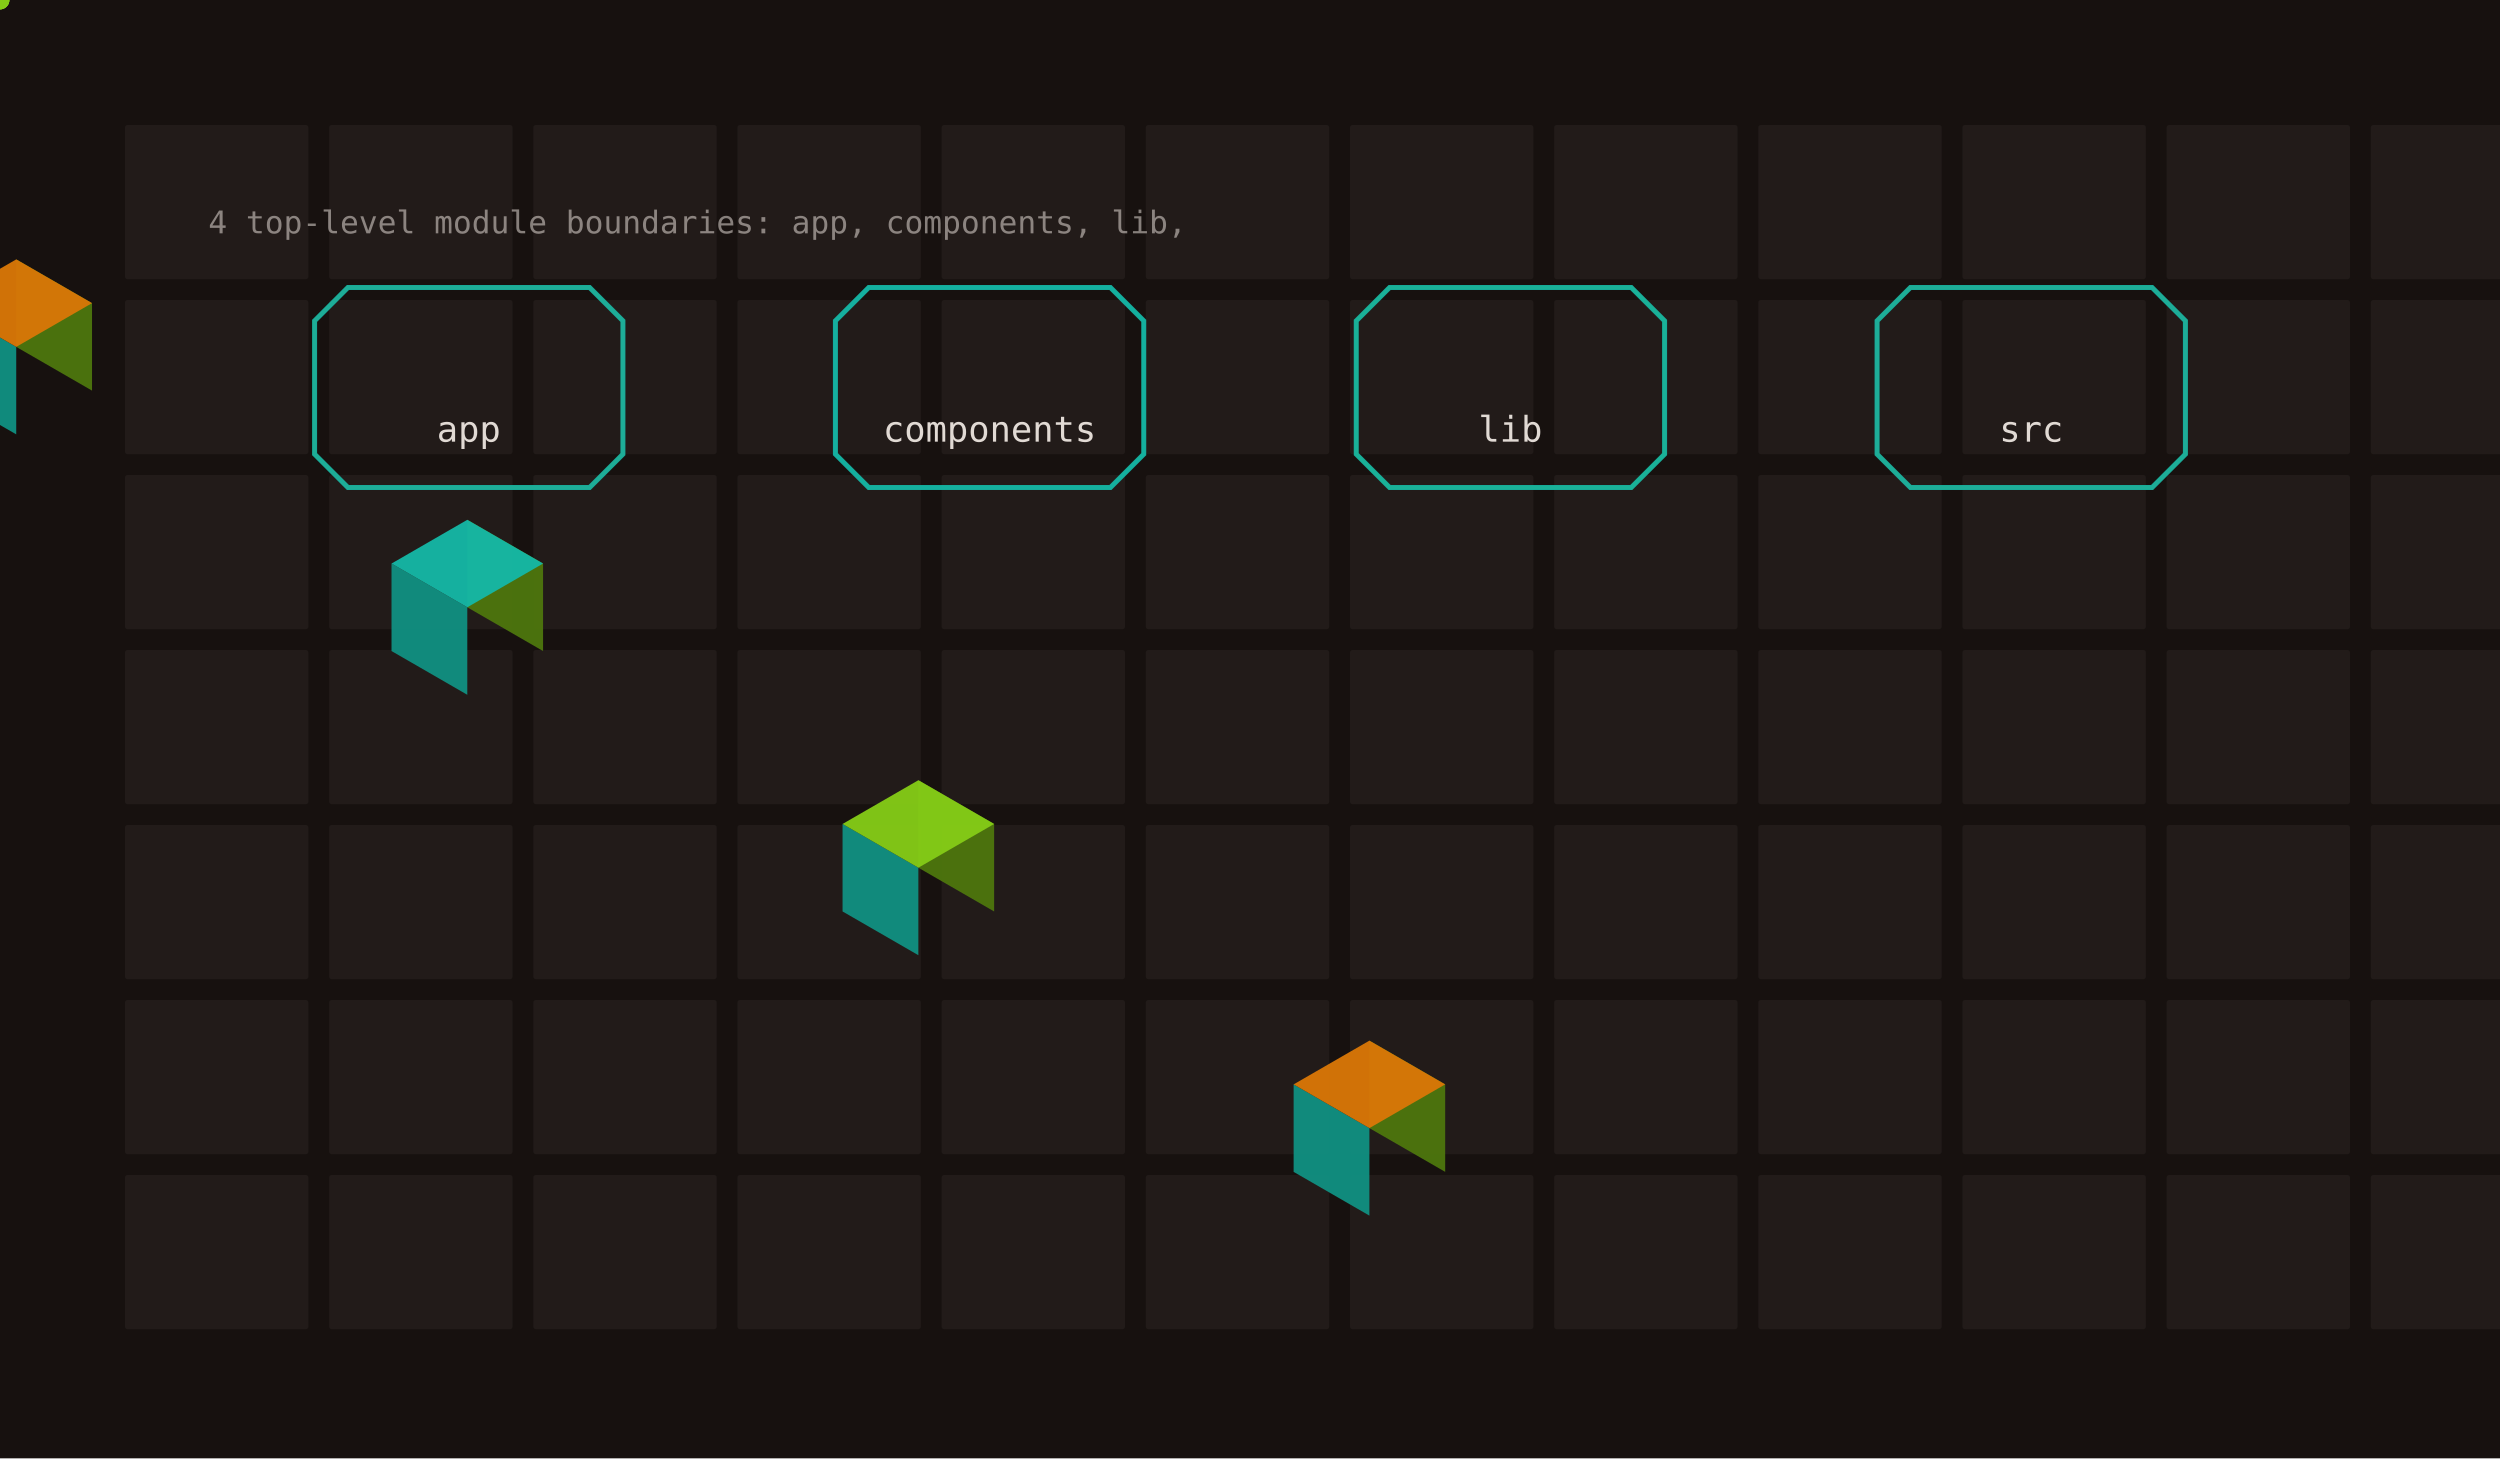
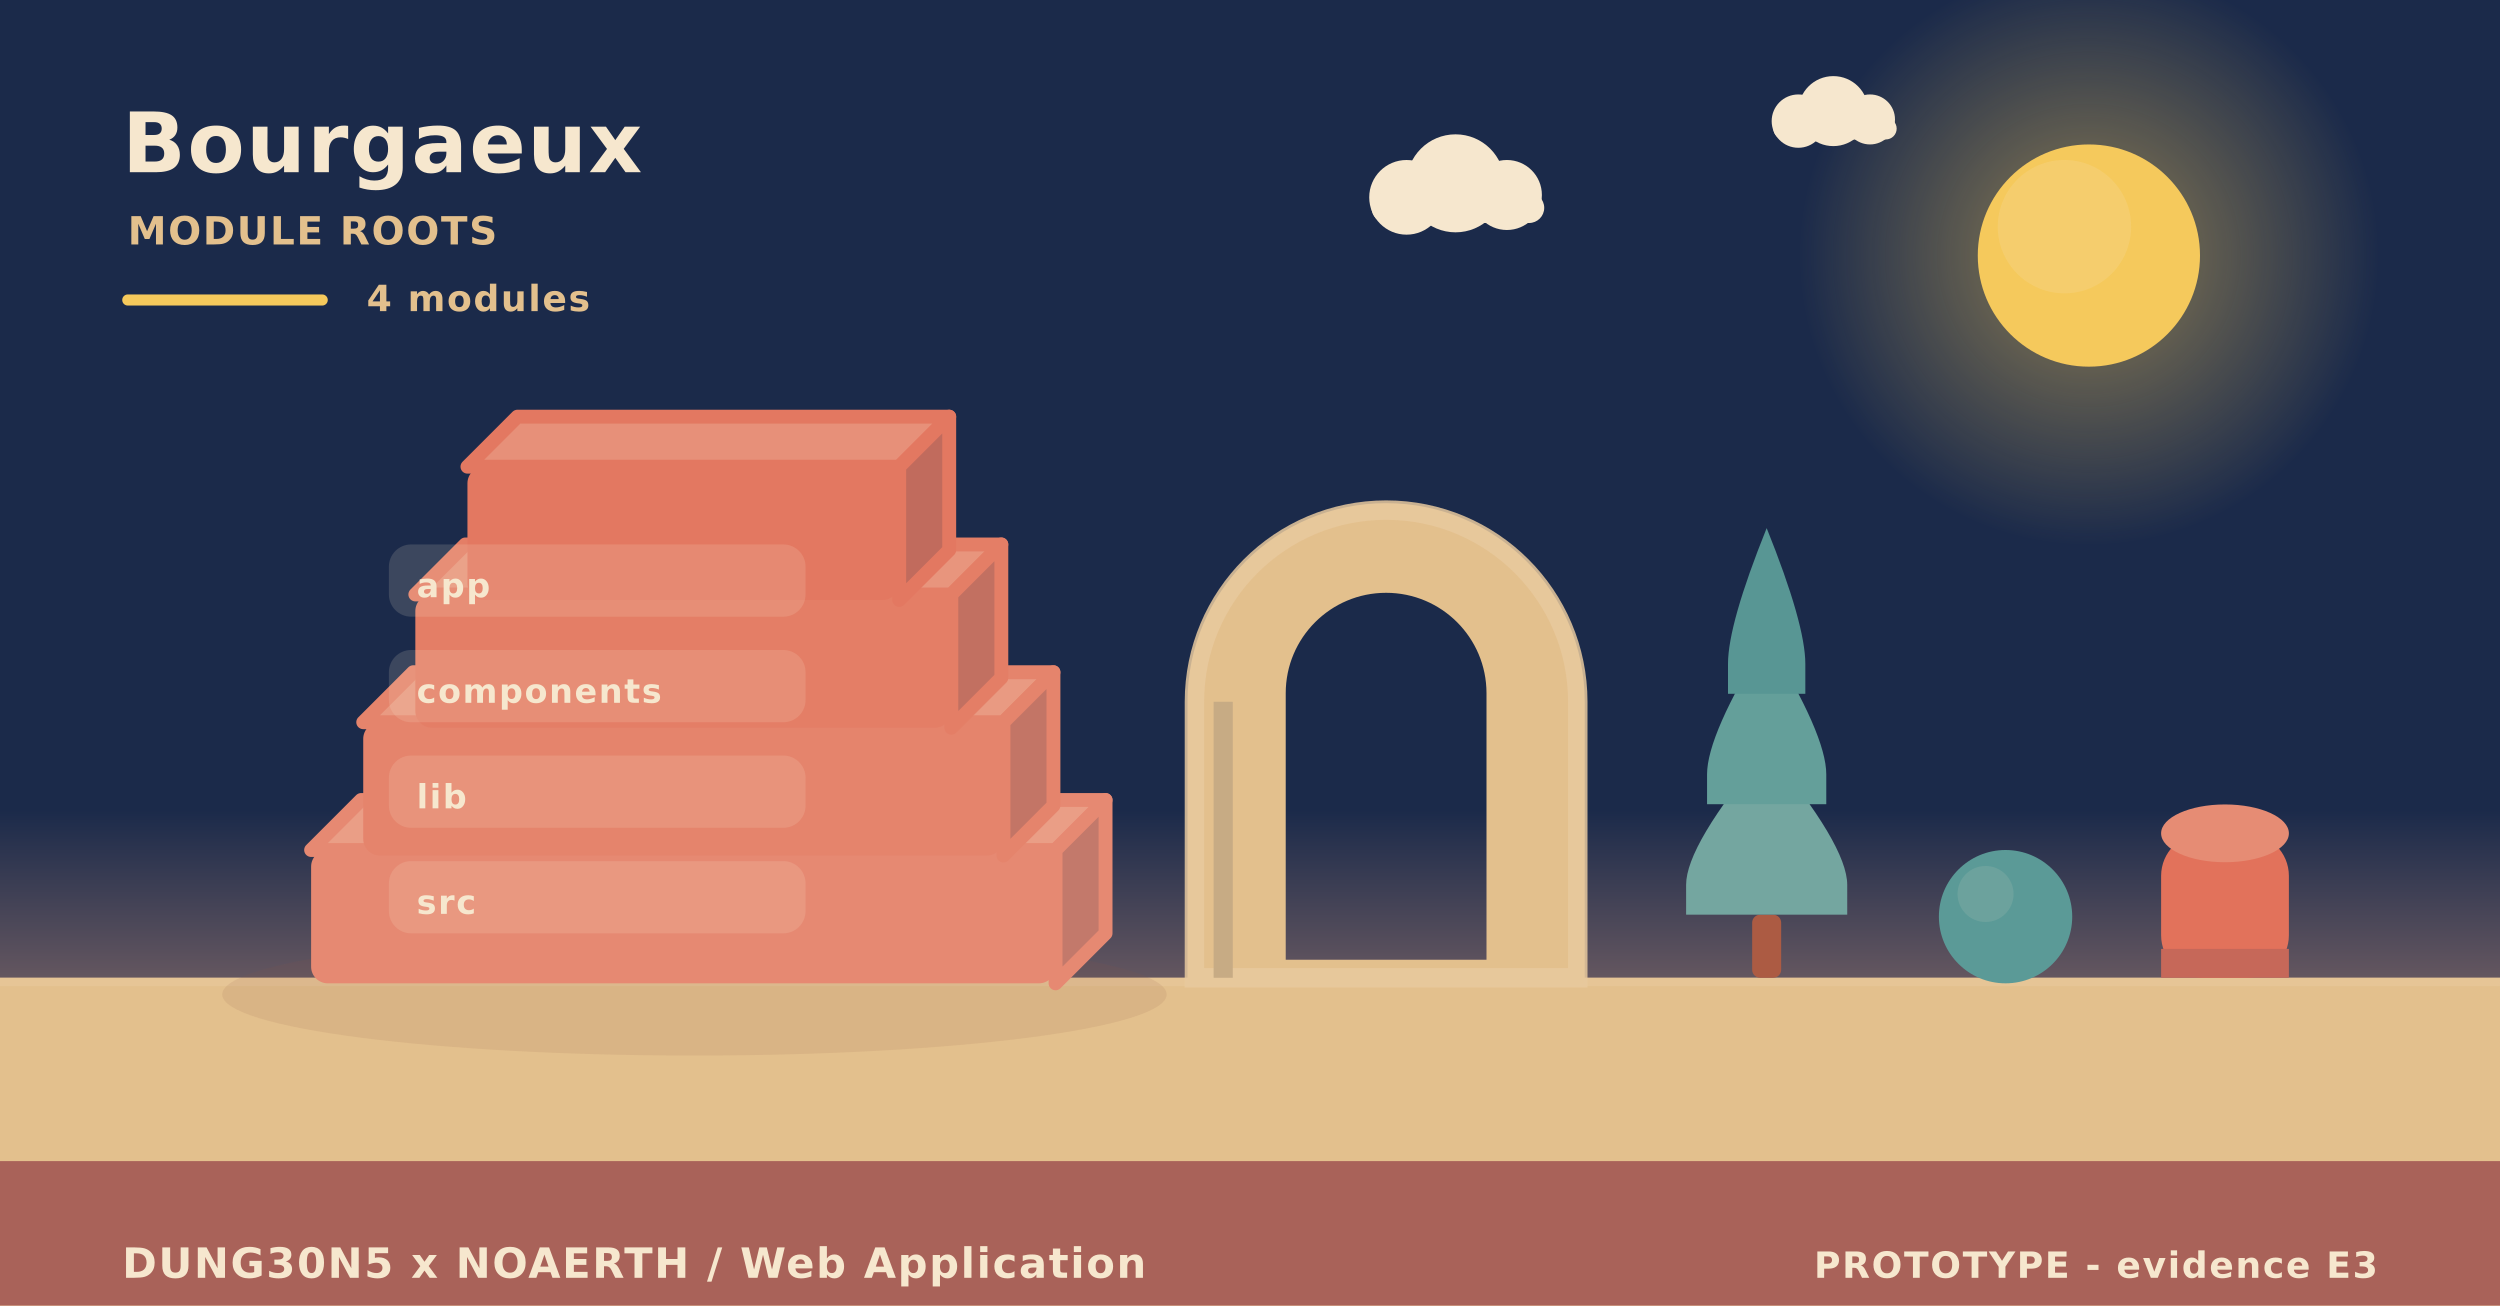
- <svg xmlns="http://www.w3.org/2000/svg" viewBox="0 0 1200 700" width="1200" height="700" role="img" aria-label="Bourgaeux architecture">
-   <rect width="1200" height="700" fill="#17110f" />
-   <defs>
-     <linearGradient id="ga" x1="0" y1="0" x2="1" y2="1">
-       <stop offset="0%" stop-color="#d97706" />
-       <stop offset="100%" stop-color="#14b8a6" />
-     </linearGradient>
-   </defs>
-   <rect x="60.00" y="60.00" width="88.00" height="74.00" rx="1.20" fill="#f6efe9" opacity="0.05" />
-   <rect x="158.00" y="60.00" width="88.00" height="74.00" rx="1.20" fill="#f6efe9" opacity="0.05" />
-   <rect x="256.00" y="60.00" width="88.00" height="74.00" rx="1.20" fill="#f6efe9" opacity="0.05" />
-   <rect x="354.00" y="60.00" width="88.00" height="74.00" rx="1.20" fill="#f6efe9" opacity="0.05" />
-   <rect x="452.00" y="60.00" width="88.00" height="74.00" rx="1.20" fill="#f6efe9" opacity="0.05" />
-   <rect x="550.00" y="60.00" width="88.00" height="74.00" rx="1.20" fill="#f6efe9" opacity="0.05" />
-   <rect x="648.00" y="60.00" width="88.00" height="74.00" rx="1.20" fill="#f6efe9" opacity="0.05" />
-   <rect x="746.00" y="60.00" width="88.00" height="74.00" rx="1.20" fill="#f6efe9" opacity="0.05" />
-   <rect x="844.00" y="60.00" width="88.00" height="74.00" rx="1.20" fill="#f6efe9" opacity="0.05" />
-   <rect x="942.00" y="60.00" width="88.00" height="74.00" rx="1.20" fill="#f6efe9" opacity="0.05" />
-   <rect x="1040.00" y="60.00" width="88.00" height="74.00" rx="1.20" fill="#f6efe9" opacity="0.05" />
-   <rect x="1138.00" y="60.00" width="88.00" height="74.00" rx="1.20" fill="#f6efe9" opacity="0.05" />
-   <rect x="60.00" y="144.00" width="88.00" height="74.00" rx="1.20" fill="#f6efe9" opacity="0.05" />
-   <rect x="158.00" y="144.00" width="88.00" height="74.00" rx="1.20" fill="#f6efe9" opacity="0.05" />
-   <rect x="256.00" y="144.00" width="88.00" height="74.00" rx="1.20" fill="#f6efe9" opacity="0.05" />
-   <rect x="354.00" y="144.00" width="88.00" height="74.00" rx="1.20" fill="#f6efe9" opacity="0.05" />
-   <rect x="452.00" y="144.00" width="88.00" height="74.00" rx="1.20" fill="#f6efe9" opacity="0.05" />
-   <rect x="550.00" y="144.00" width="88.00" height="74.00" rx="1.20" fill="#f6efe9" opacity="0.05" />
-   <rect x="648.00" y="144.00" width="88.00" height="74.00" rx="1.20" fill="#f6efe9" opacity="0.05" />
-   <rect x="746.00" y="144.00" width="88.00" height="74.00" rx="1.20" fill="#f6efe9" opacity="0.05" />
-   <rect x="844.00" y="144.00" width="88.00" height="74.00" rx="1.20" fill="#f6efe9" opacity="0.05" />
-   <rect x="942.00" y="144.00" width="88.00" height="74.00" rx="1.20" fill="#f6efe9" opacity="0.05" />
-   <rect x="1040.00" y="144.00" width="88.00" height="74.00" rx="1.20" fill="#f6efe9" opacity="0.05" />
-   <rect x="1138.00" y="144.00" width="88.00" height="74.00" rx="1.20" fill="#f6efe9" opacity="0.05" />
-   <rect x="60.00" y="228.00" width="88.00" height="74.00" rx="1.20" fill="#f6efe9" opacity="0.05" />
-   <rect x="158.00" y="228.00" width="88.00" height="74.00" rx="1.20" fill="#f6efe9" opacity="0.05" />
-   <rect x="256.00" y="228.00" width="88.00" height="74.00" rx="1.20" fill="#f6efe9" opacity="0.05" />
-   <rect x="354.00" y="228.00" width="88.00" height="74.00" rx="1.20" fill="#f6efe9" opacity="0.05" />
-   <rect x="452.00" y="228.00" width="88.00" height="74.00" rx="1.20" fill="#f6efe9" opacity="0.05" />
-   <rect x="550.00" y="228.00" width="88.00" height="74.00" rx="1.20" fill="#f6efe9" opacity="0.05" />
-   <rect x="648.00" y="228.00" width="88.00" height="74.00" rx="1.20" fill="#f6efe9" opacity="0.05" />
-   <rect x="746.00" y="228.00" width="88.00" height="74.00" rx="1.20" fill="#f6efe9" opacity="0.05" />
-   <rect x="844.00" y="228.00" width="88.00" height="74.00" rx="1.20" fill="#f6efe9" opacity="0.05" />
-   <rect x="942.00" y="228.00" width="88.00" height="74.00" rx="1.20" fill="#f6efe9" opacity="0.05" />
-   <rect x="1040.00" y="228.00" width="88.00" height="74.00" rx="1.20" fill="#f6efe9" opacity="0.05" />
-   <rect x="1138.00" y="228.00" width="88.00" height="74.00" rx="1.20" fill="#f6efe9" opacity="0.05" />
-   <rect x="60.00" y="312.00" width="88.00" height="74.00" rx="1.20" fill="#f6efe9" opacity="0.05" />
-   <rect x="158.00" y="312.00" width="88.00" height="74.00" rx="1.20" fill="#f6efe9" opacity="0.05" />
-   <rect x="256.00" y="312.00" width="88.00" height="74.00" rx="1.20" fill="#f6efe9" opacity="0.05" />
-   <rect x="354.00" y="312.00" width="88.00" height="74.00" rx="1.20" fill="#f6efe9" opacity="0.05" />
-   <rect x="452.00" y="312.00" width="88.00" height="74.00" rx="1.20" fill="#f6efe9" opacity="0.05" />
-   <rect x="550.00" y="312.00" width="88.00" height="74.00" rx="1.20" fill="#f6efe9" opacity="0.05" />
-   <rect x="648.00" y="312.00" width="88.00" height="74.00" rx="1.20" fill="#f6efe9" opacity="0.05" />
-   <rect x="746.00" y="312.00" width="88.00" height="74.00" rx="1.20" fill="#f6efe9" opacity="0.05" />
-   <rect x="844.00" y="312.00" width="88.00" height="74.00" rx="1.20" fill="#f6efe9" opacity="0.05" />
-   <rect x="942.00" y="312.00" width="88.00" height="74.00" rx="1.20" fill="#f6efe9" opacity="0.05" />
-   <rect x="1040.00" y="312.00" width="88.00" height="74.00" rx="1.20" fill="#f6efe9" opacity="0.05" />
-   <rect x="1138.00" y="312.00" width="88.00" height="74.00" rx="1.20" fill="#f6efe9" opacity="0.05" />
-   <rect x="60.00" y="396.00" width="88.00" height="74.00" rx="1.20" fill="#f6efe9" opacity="0.05" />
-   <rect x="158.00" y="396.00" width="88.00" height="74.00" rx="1.20" fill="#f6efe9" opacity="0.05" />
-   <rect x="256.00" y="396.00" width="88.00" height="74.00" rx="1.20" fill="#f6efe9" opacity="0.05" />
-   <rect x="354.00" y="396.00" width="88.00" height="74.00" rx="1.20" fill="#f6efe9" opacity="0.05" />
-   <rect x="452.00" y="396.00" width="88.00" height="74.00" rx="1.20" fill="#f6efe9" opacity="0.05" />
-   <rect x="550.00" y="396.00" width="88.00" height="74.00" rx="1.20" fill="#f6efe9" opacity="0.05" />
-   <rect x="648.00" y="396.00" width="88.00" height="74.00" rx="1.20" fill="#f6efe9" opacity="0.05" />
-   <rect x="746.00" y="396.00" width="88.00" height="74.00" rx="1.20" fill="#f6efe9" opacity="0.05" />
-   <rect x="844.00" y="396.00" width="88.00" height="74.00" rx="1.20" fill="#f6efe9" opacity="0.05" />
-   <rect x="942.00" y="396.00" width="88.00" height="74.00" rx="1.20" fill="#f6efe9" opacity="0.05" />
-   <rect x="1040.00" y="396.00" width="88.00" height="74.00" rx="1.20" fill="#f6efe9" opacity="0.05" />
-   <rect x="1138.00" y="396.00" width="88.00" height="74.00" rx="1.20" fill="#f6efe9" opacity="0.05" />
-   <rect x="60.00" y="480.00" width="88.00" height="74.00" rx="1.20" fill="#f6efe9" opacity="0.05" />
-   <rect x="158.00" y="480.00" width="88.00" height="74.00" rx="1.20" fill="#f6efe9" opacity="0.05" />
-   <rect x="256.00" y="480.00" width="88.00" height="74.00" rx="1.20" fill="#f6efe9" opacity="0.05" />
-   <rect x="354.00" y="480.00" width="88.00" height="74.00" rx="1.20" fill="#f6efe9" opacity="0.05" />
-   <rect x="452.00" y="480.00" width="88.00" height="74.00" rx="1.20" fill="#f6efe9" opacity="0.05" />
-   <rect x="550.00" y="480.00" width="88.00" height="74.00" rx="1.20" fill="#f6efe9" opacity="0.05" />
-   <rect x="648.00" y="480.00" width="88.00" height="74.00" rx="1.20" fill="#f6efe9" opacity="0.05" />
-   <rect x="746.00" y="480.00" width="88.00" height="74.00" rx="1.20" fill="#f6efe9" opacity="0.05" />
-   <rect x="844.00" y="480.00" width="88.00" height="74.00" rx="1.20" fill="#f6efe9" opacity="0.05" />
-   <rect x="942.00" y="480.00" width="88.00" height="74.00" rx="1.20" fill="#f6efe9" opacity="0.05" />
-   <rect x="1040.00" y="480.00" width="88.00" height="74.00" rx="1.20" fill="#f6efe9" opacity="0.05" />
-   <rect x="1138.00" y="480.00" width="88.00" height="74.00" rx="1.20" fill="#f6efe9" opacity="0.05" />
-   <rect x="60.00" y="564.00" width="88.00" height="74.00" rx="1.20" fill="#f6efe9" opacity="0.05" />
-   <rect x="158.00" y="564.00" width="88.00" height="74.00" rx="1.20" fill="#f6efe9" opacity="0.05" />
-   <rect x="256.00" y="564.00" width="88.00" height="74.00" rx="1.20" fill="#f6efe9" opacity="0.05" />
-   <rect x="354.00" y="564.00" width="88.00" height="74.00" rx="1.20" fill="#f6efe9" opacity="0.05" />
-   <rect x="452.00" y="564.00" width="88.00" height="74.00" rx="1.20" fill="#f6efe9" opacity="0.05" />
-   <rect x="550.00" y="564.00" width="88.00" height="74.00" rx="1.20" fill="#f6efe9" opacity="0.05" />
-   <rect x="648.00" y="564.00" width="88.00" height="74.00" rx="1.20" fill="#f6efe9" opacity="0.05" />
-   <rect x="746.00" y="564.00" width="88.00" height="74.00" rx="1.20" fill="#f6efe9" opacity="0.05" />
-   <rect x="844.00" y="564.00" width="88.00" height="74.00" rx="1.20" fill="#f6efe9" opacity="0.05" />
-   <rect x="942.00" y="564.00" width="88.00" height="74.00" rx="1.20" fill="#f6efe9" opacity="0.05" />
-   <rect x="1040.00" y="564.00" width="88.00" height="74.00" rx="1.20" fill="#f6efe9" opacity="0.05" />
-   <rect x="1138.00" y="564.00" width="88.00" height="74.00" rx="1.20" fill="#f6efe9" opacity="0.05" />
-   <path d="M167.00,138.00 H283.00 L299.00,154.00 V218.00 L283.00,234.00 H167.00 L151.00,218.00 V154.00 Z" fill="none" stroke="rgba(217,119,6,0.550)" stroke-width="1.80" opacity="0.90" />
-   <polygon points="7.79,166.50 44.17,187.50 44.17,145.50 7.79,124.50" fill="#4d760d" opacity="0.95" />
-   <polygon points="-28.58,187.50 7.79,208.50 7.79,166.50 -28.58,145.50" fill="#109081" opacity="0.95" />
-   <polygon points="7.79,124.50 44.17,145.50 7.79,166.50 -28.58,145.50" fill="#d97706" opacity="0.95" />
-   <text x="225" y="212" font-family="ui-monospace,Menlo,monospace" font-size="17" fill="rgba(246,239,233,0.900)" text-anchor="middle">app</text>
+ <svg xmlns="http://www.w3.org/2000/svg" width="900" height="470" viewBox="0 0 900 470" role="img" aria-label="Bourgaeux - how it is built">
+   <linearGradient id="skya" x1="0" y1="0" x2="0" y2="1">
+     <stop offset="0" stop-color="#1b2a4a" />
+     <stop offset="0.62" stop-color="#1b2a4a" />
+     <stop offset="1" stop-color="#f3ad8a" />
+   </linearGradient>
+   <rect width="900" height="470" fill="url(#skya)" />
+   <radialGradient id="suna">
+     <stop offset="0.35" stop-color="#f5c95c" stop-opacity="0.34" />
+     <stop offset="1" stop-color="#f5c95c" stop-opacity="0" />
+   </radialGradient>
+   <circle cx="752" cy="92" r="104" fill="url(#suna)" />
+   <circle cx="752" cy="92" r="40" fill="#f5c95c" />
+   <circle cx="743.2" cy="81.6" r="24" fill="#f5d27e" opacity="0.5" />
  <g>
-     <path d="M167.00,138.00 H283.00 L299.00,154.00 V218.00 L283.00,234.00 H167.00 L151.00,218.00 V154.00 Z" fill="none" stroke="#14b8a6" stroke-width="2.40" opacity="0.90" />
-     <animate attributeName="opacity" values="0.25;1.0;0.25" dur="19.1s" begin="0.0s" repeatCount="indefinite" />
+     <circle cx="524" cy="66" r="17.64" fill="#f6e7ce" />
+     <circle cx="506.36" cy="71.04" r="13.44" fill="#f6e7ce" />
+     <circle cx="542.48" cy="70.2" r="12.6" fill="#f6e7ce" />
+     <rect x="493.76" y="69.36" width="62.16" height="10.92" rx="5.46" fill="#f6e7ce" />
+     <animateTransform attributeName="transform" type="translate" values="0 0;24 0;0 0" dur="36s" begin="0s" repeatCount="indefinite" />
  </g>
-   <g opacity="0.9">
-     <circle cx="0.00" cy="0.00" r="4.50" fill="#84cc16" opacity="1.00" />
-     <animateTransform attributeName="transform" type="translate" values="225.00,184.00 475.00,184.00" dur="6.367s" begin="0.0s" repeatCount="indefinite" />
-     <animateTransform attributeName="transform" type="translate" values="475.00,184.00 225.00,184.00" dur="6.367s" begin="3.183s" repeatCount="indefinite" />
+   <g>
+     <circle cx="660" cy="40" r="12.6" fill="#f6e7ce" />
+     <circle cx="647.4" cy="43.6" r="9.6" fill="#f6e7ce" />
+     <circle cx="673.2" cy="43" r="9" fill="#f6e7ce" />
+     <rect x="638.4" y="42.4" width="44.4" height="7.8" rx="3.9" fill="#f6e7ce" />
+     <animateTransform attributeName="transform" type="translate" values="0 0;-18 0;0 0" dur="46s" begin="3s" repeatCount="indefinite" />
  </g>
-   <path d="M417.00,138.00 H533.00 L549.00,154.00 V218.00 L533.00,234.00 H417.00 L401.00,218.00 V154.00 Z" fill="none" stroke="rgba(20,184,166,0.550)" stroke-width="1.80" opacity="0.90" />
-   <polygon points="224.30,291.50 260.67,312.50 260.67,270.50 224.30,249.50" fill="#4d760d" opacity="0.95" />
-   <polygon points="187.93,312.50 224.30,333.50 224.30,291.50 187.93,270.50" fill="#109081" opacity="0.95" />
-   <polygon points="224.30,249.50 260.67,270.50 224.30,291.50 187.93,270.50" fill="#14b8a6" opacity="0.95" />
-   <text x="475" y="212" font-family="ui-monospace,Menlo,monospace" font-size="17" fill="rgba(246,239,233,0.900)" text-anchor="middle">components</text>
+   <rect x="0" y="352" width="900" height="118" fill="#e3c08d" />
+   <rect x="0" y="352" width="900" height="3" fill="#e6c596" />
+   <text x="44" y="62" font-family="Verdana,DejaVu Sans,sans-serif" font-size="30" font-weight="700" letter-spacing="0.6" fill="#f6e7ce" text-anchor="start">Bourgaeux</text>
+   <text x="46" y="88" font-family="Verdana,DejaVu Sans,sans-serif" font-size="14" font-weight="700" letter-spacing="0.6" fill="#e3c08d" text-anchor="start">MODULE ROOTS</text>
+   <rect x="44" y="106" width="74" height="4" rx="2" fill="#f5c95c" />
+   <text x="132" y="112" font-family="Verdana,DejaVu Sans,sans-serif" font-size="13" font-weight="700" letter-spacing="0.6" fill="#e3c08d" text-anchor="start">4 modules</text>
+   <ellipse cx="250" cy="358" rx="170" ry="22" fill="rgba(138,90,68,0.11)" />
+   <path d="M112,306 L380,306 L398,288 L130,288 Z" fill="#ea9e86" stroke="#e68972" stroke-width="5" stroke-linejoin="round" />
+   <path d="M380,306 L398,288 L398,336 L380,354 Z" fill="#c3796b" stroke="#e68972" stroke-width="5" stroke-linejoin="round" />
+   <rect x="112" y="306" width="268" height="48" rx="6" fill="#e68972" />
+   <path d="M130.76,260 L361.24,260 L379.24,242 L148.76,242 Z" fill="#e99a82" stroke="#e5846c" stroke-width="5" stroke-linejoin="round" />
+   <path d="M361.24,260 L379.24,242 L379.24,290 L361.24,308 Z" fill="#c37566" stroke="#e5846c" stroke-width="5" stroke-linejoin="round" />
+   <rect x="130.76" y="260" width="230.48" height="48" rx="6" fill="#e5846c" />
+   <path d="M149.52,214 L342.48,214 L360.48,196 L167.52,196 Z" fill="#e8957d" stroke="#e47e66" stroke-width="5" stroke-linejoin="round" />
+   <path d="M342.48,214 L360.48,196 L360.48,244 L342.48,262 Z" fill="#c27061" stroke="#e47e66" stroke-width="5" stroke-linejoin="round" />
+   <rect x="149.52" y="214" width="192.96" height="48" rx="6" fill="#e47e66" />
+   <path d="M168.28,168 L323.72,168 L341.72,150 L186.28,150 Z" fill="#e79079" stroke="#e37861" stroke-width="5" stroke-linejoin="round" />
+   <path d="M323.72,168 L341.72,150 L341.72,198 L323.72,216 Z" fill="#c16b5d" stroke="#e37861" stroke-width="5" stroke-linejoin="round" />
+   <rect x="168.28" y="168" width="155.44" height="48" rx="6" fill="#e37861" />
+   <rect x="140" y="196" width="150" height="26" rx="8" fill="rgba(246,231,206,0.16)" opacity="0.94" />
  <g>
-     <path d="M417.00,138.00 H533.00 L549.00,154.00 V218.00 L533.00,234.00 H417.00 L401.00,218.00 V154.00 Z" fill="none" stroke="#14b8a6" stroke-width="2.40" opacity="0.90" />
-     <animate attributeName="opacity" values="0.25;1.0;0.25" dur="19.1s" begin="0.45s" repeatCount="indefinite" />
+     <text x="150" y="215" font-family="Verdana,DejaVu Sans,sans-serif" font-size="12" font-weight="700" letter-spacing="0.6" fill="#f6e7ce" text-anchor="start">app</text>
+     <animateTransform attributeName="transform" type="translate" values="0 10;0 0" dur="0.7s" begin="0.3s" fill="freeze" />
  </g>
-   <g opacity="0.9">
-     <circle cx="0.00" cy="0.00" r="4.50" fill="#84cc16" opacity="1.00" />
-     <animateTransform attributeName="transform" type="translate" values="475.00,184.00 725.00,184.00" dur="6.367s" begin="0.3s" repeatCount="indefinite" />
-     <animateTransform attributeName="transform" type="translate" values="725.00,184.00 475.00,184.00" dur="6.367s" begin="3.483s" repeatCount="indefinite" />
+   <rect x="140" y="234" width="150" height="26" rx="8" fill="rgba(246,231,206,0.16)" opacity="0.94" />
+   <g>
+     <text x="150" y="253" font-family="Verdana,DejaVu Sans,sans-serif" font-size="12" font-weight="700" letter-spacing="0.6" fill="#f6e7ce" text-anchor="start">components</text>
+     <animateTransform attributeName="transform" type="translate" values="0 10;0 0" dur="0.7s" begin="0.5s" fill="freeze" />
  </g>
-   <path d="M667.00,138.00 H783.00 L799.00,154.00 V218.00 L783.00,234.00 H667.00 L651.00,218.00 V154.00 Z" fill="none" stroke="rgba(132,204,22,0.550)" stroke-width="1.80" opacity="0.90" />
-   <polygon points="440.81,416.50 477.18,437.50 477.18,395.50 440.81,374.50" fill="#4d760d" opacity="0.95" />
-   <polygon points="404.43,437.50 440.81,458.50 440.81,416.50 404.43,395.50" fill="#109081" opacity="0.95" />
-   <polygon points="440.81,374.50 477.18,395.50 440.81,416.50 404.43,395.50" fill="#84cc16" opacity="0.95" />
-   <text x="725" y="212" font-family="ui-monospace,Menlo,monospace" font-size="17" fill="rgba(246,239,233,0.900)" text-anchor="middle">lib</text>
+   <rect x="140" y="272" width="150" height="26" rx="8" fill="rgba(246,231,206,0.16)" opacity="0.94" />
  <g>
-     <path d="M667.00,138.00 H783.00 L799.00,154.00 V218.00 L783.00,234.00 H667.00 L651.00,218.00 V154.00 Z" fill="none" stroke="#14b8a6" stroke-width="2.40" opacity="0.90" />
-     <animate attributeName="opacity" values="0.25;1.0;0.25" dur="19.1s" begin="0.9s" repeatCount="indefinite" />
+     <text x="150" y="291" font-family="Verdana,DejaVu Sans,sans-serif" font-size="12" font-weight="700" letter-spacing="0.6" fill="#f6e7ce" text-anchor="start">lib</text>
+     <animateTransform attributeName="transform" type="translate" values="0 10;0 0" dur="0.7s" begin="0.7s" fill="freeze" />
  </g>
-   <g opacity="0.9">
-     <circle cx="0.00" cy="0.00" r="4.50" fill="#84cc16" opacity="1.00" />
-     <animateTransform attributeName="transform" type="translate" values="725.00,184.00 975.00,184.00" dur="6.367s" begin="0.6s" repeatCount="indefinite" />
-     <animateTransform attributeName="transform" type="translate" values="975.00,184.00 725.00,184.00" dur="6.367s" begin="3.783s" repeatCount="indefinite" />
+   <rect x="140" y="310" width="150" height="26" rx="8" fill="rgba(246,231,206,0.16)" opacity="0.94" />
+   <g>
+     <text x="150" y="329" font-family="Verdana,DejaVu Sans,sans-serif" font-size="12" font-weight="700" letter-spacing="0.6" fill="#f6e7ce" text-anchor="start">src</text>
+     <animateTransform attributeName="transform" type="translate" values="0 10;0 0" dur="0.7s" begin="0.9s" fill="freeze" />
  </g>
-   <path d="M917.00,138.00 H1033.00 L1049.00,154.00 V218.00 L1033.00,234.00 H917.00 L901.00,218.00 V154.00 Z" fill="none" stroke="rgba(217,119,6,0.550)" stroke-width="1.80" opacity="0.90" />
-   <polygon points="657.31,541.50 693.69,562.50 693.69,520.50 657.31,499.50" fill="#4d760d" opacity="0.95" />
-   <polygon points="620.94,562.50 657.31,583.50 657.31,541.50 620.94,520.50" fill="#109081" opacity="0.95" />
-   <polygon points="657.31,499.50 693.69,520.50 657.31,541.50 620.94,520.50" fill="#d97706" opacity="0.95" />
-   <text x="975" y="212" font-family="ui-monospace,Menlo,monospace" font-size="17" fill="rgba(246,239,233,0.900)" text-anchor="middle">src</text>
-   <g>
-     <path d="M917.00,138.00 H1033.00 L1049.00,154.00 V218.00 L1033.00,234.00 H917.00 L901.00,218.00 V154.00 Z" fill="none" stroke="#14b8a6" stroke-width="2.40" opacity="0.90" />
-     <animate attributeName="opacity" values="0.25;1.0;0.25" dur="19.1s" begin="1.35s" repeatCount="indefinite" />
-   </g>
-   <g opacity="0.9">
-     <circle cx="0.00" cy="0.00" r="4.50" fill="#84cc16" opacity="1.00" />
-     <animateTransform attributeName="transform" type="translate" values="975.00,184.00 975.00,184.00" dur="6.367s" begin="0.9s" repeatCount="indefinite" />
-     <animateTransform attributeName="transform" type="translate" values="975.00,184.00 975.00,184.00" dur="6.367s" begin="4.083s" repeatCount="indefinite" />
-   </g>
-   <text x="100" y="112" font-family="ui-monospace,Menlo,monospace" font-size="15" fill="rgba(246,239,233,0.500)">4 top-level module boundaries: app, components, lib,</text>
+   <path d="M430,352 L430,252.64 A69,69 0 0 1 568,252.64 L568,352 Z M460.36,348 L460.36,249.55 A38.64,38.64 0 0 1 537.64,249.55 L537.64,348 Z" fill="#e3c08d" fill-rule="evenodd" stroke="#e3c08d" stroke-width="5" stroke-linejoin="round" />
+   <path d="M430,352 L430,252.64 A69,69 0 0 1 568,252.64 L568,352 Z" fill="none" stroke="#e8c99d" stroke-width="7" stroke-linecap="round" opacity="0.85" />
+   <rect x="436.9" y="252.64" width="6.9" height="99.36" fill="#c7ab84" />
+   <rect x="630.78" y="329.28" width="10.44" height="22.72" rx="2.9" fill="#ac5b43" />
+   <path d="M636,269.64 Q607,304.23 607,318.54 Q607,329.28 607,329.28 L665,329.28 Q665,329.28 665,318.54 Q665,304.23 636,269.64 Z" fill="#74a6a0" />
+   <path d="M636,229.88 Q614.54,264.47 614.54,278.78 Q614.54,289.52 614.54,289.52 L657.46,289.52 Q657.46,289.52 657.46,278.78 Q657.46,264.47 636,229.88 Z" fill="#649f9a" />
+   <path d="M636,190.12 Q622.08,224.71 622.08,239.02 Q622.08,249.76 622.08,249.76 L649.92,249.76 Q649.92,249.76 649.92,239.02 Q649.92,224.71 636,190.12 Z" fill="#589694" />
+   <circle cx="722" cy="330" r="24" fill="#5b9a97" />
+   <circle cx="714.8" cy="321.84" r="10.08" fill="#7aa9a2" opacity="0.55" />
+   <rect x="778" y="300" width="46" height="52" rx="15.33" fill="#e2725b" />
+   <ellipse cx="801" cy="300" rx="23" ry="10.4" fill="#e68c74" />
+   <rect x="778" y="341.6" width="46" height="10.4" fill="#c66859" />
+   <rect x="0" y="418" width="900" height="52" rx="0" fill="#a65c56" opacity="0.94" />
+   <text x="44" y="460" font-family="Verdana,DejaVu Sans,sans-serif" font-size="15" font-weight="700" letter-spacing="0.6" fill="#f6e7ce" text-anchor="start">DUNG30N5 x NOAERTH  /  Web Application</text>
+   <text x="856" y="460" font-family="Verdana,DejaVu Sans,sans-serif" font-size="13" font-weight="700" letter-spacing="0.6" fill="#f6e7ce" text-anchor="end">PROTOTYPE  -  evidence E3</text>
</svg>
